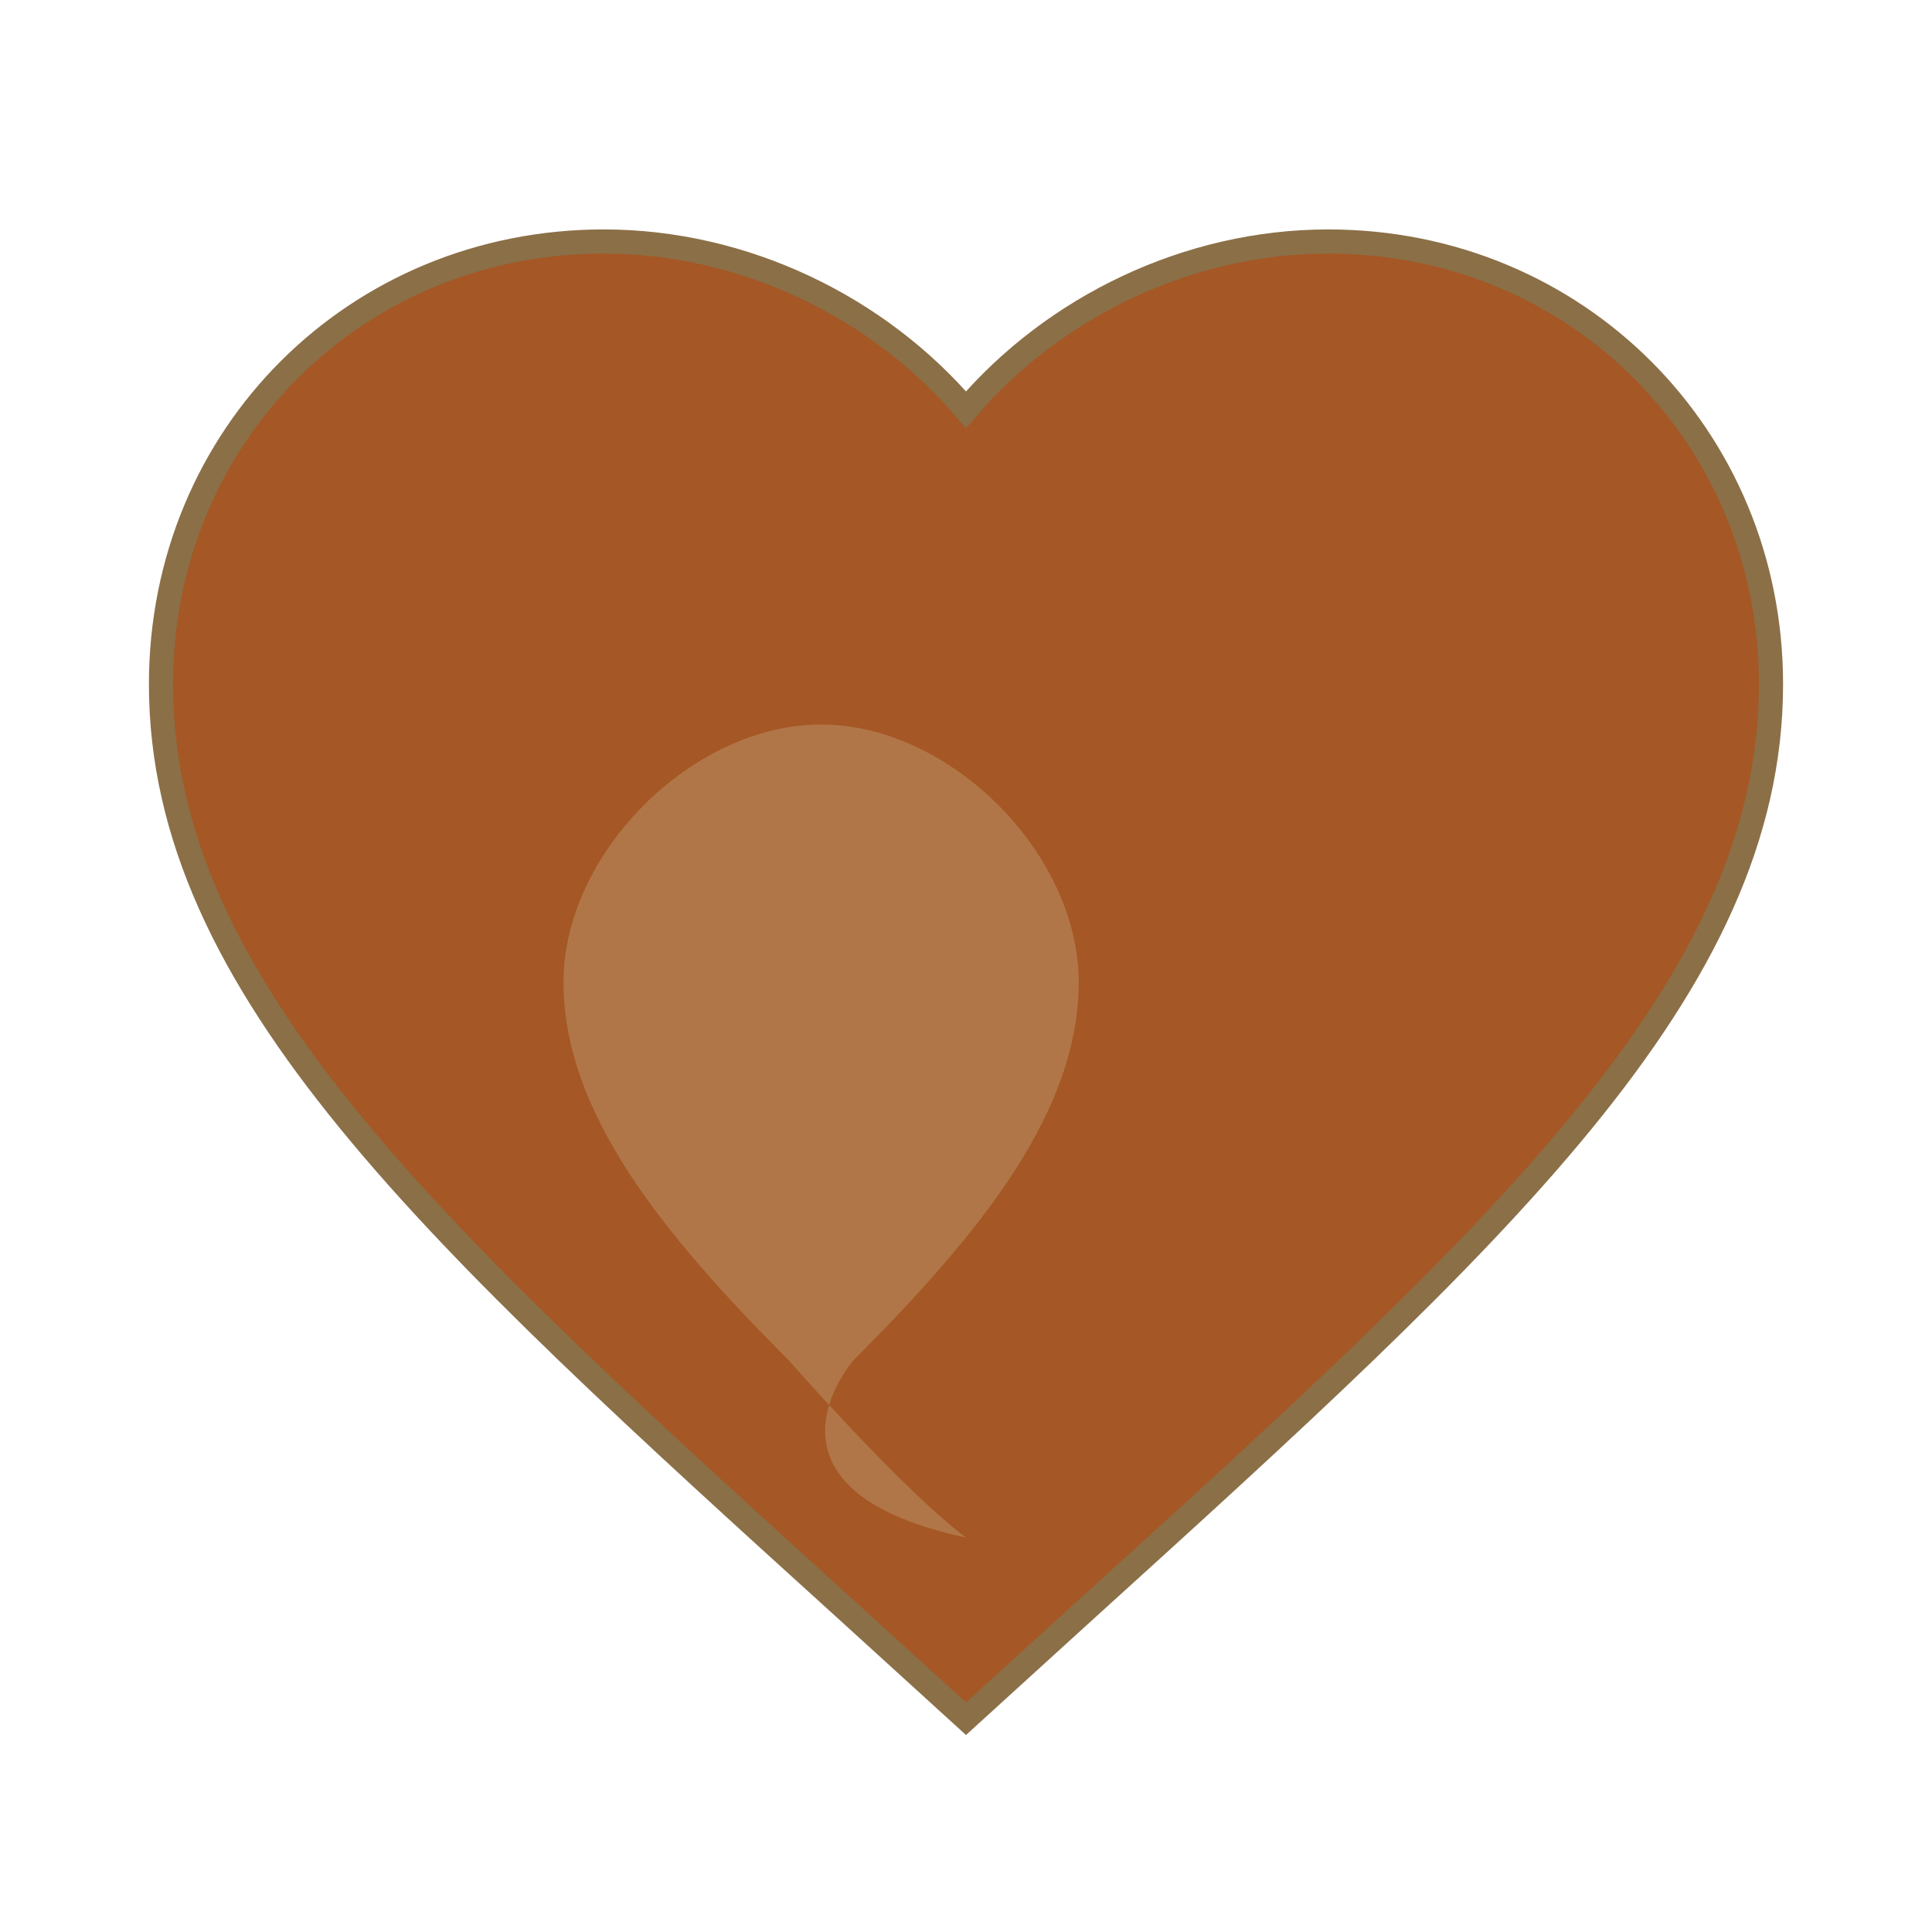
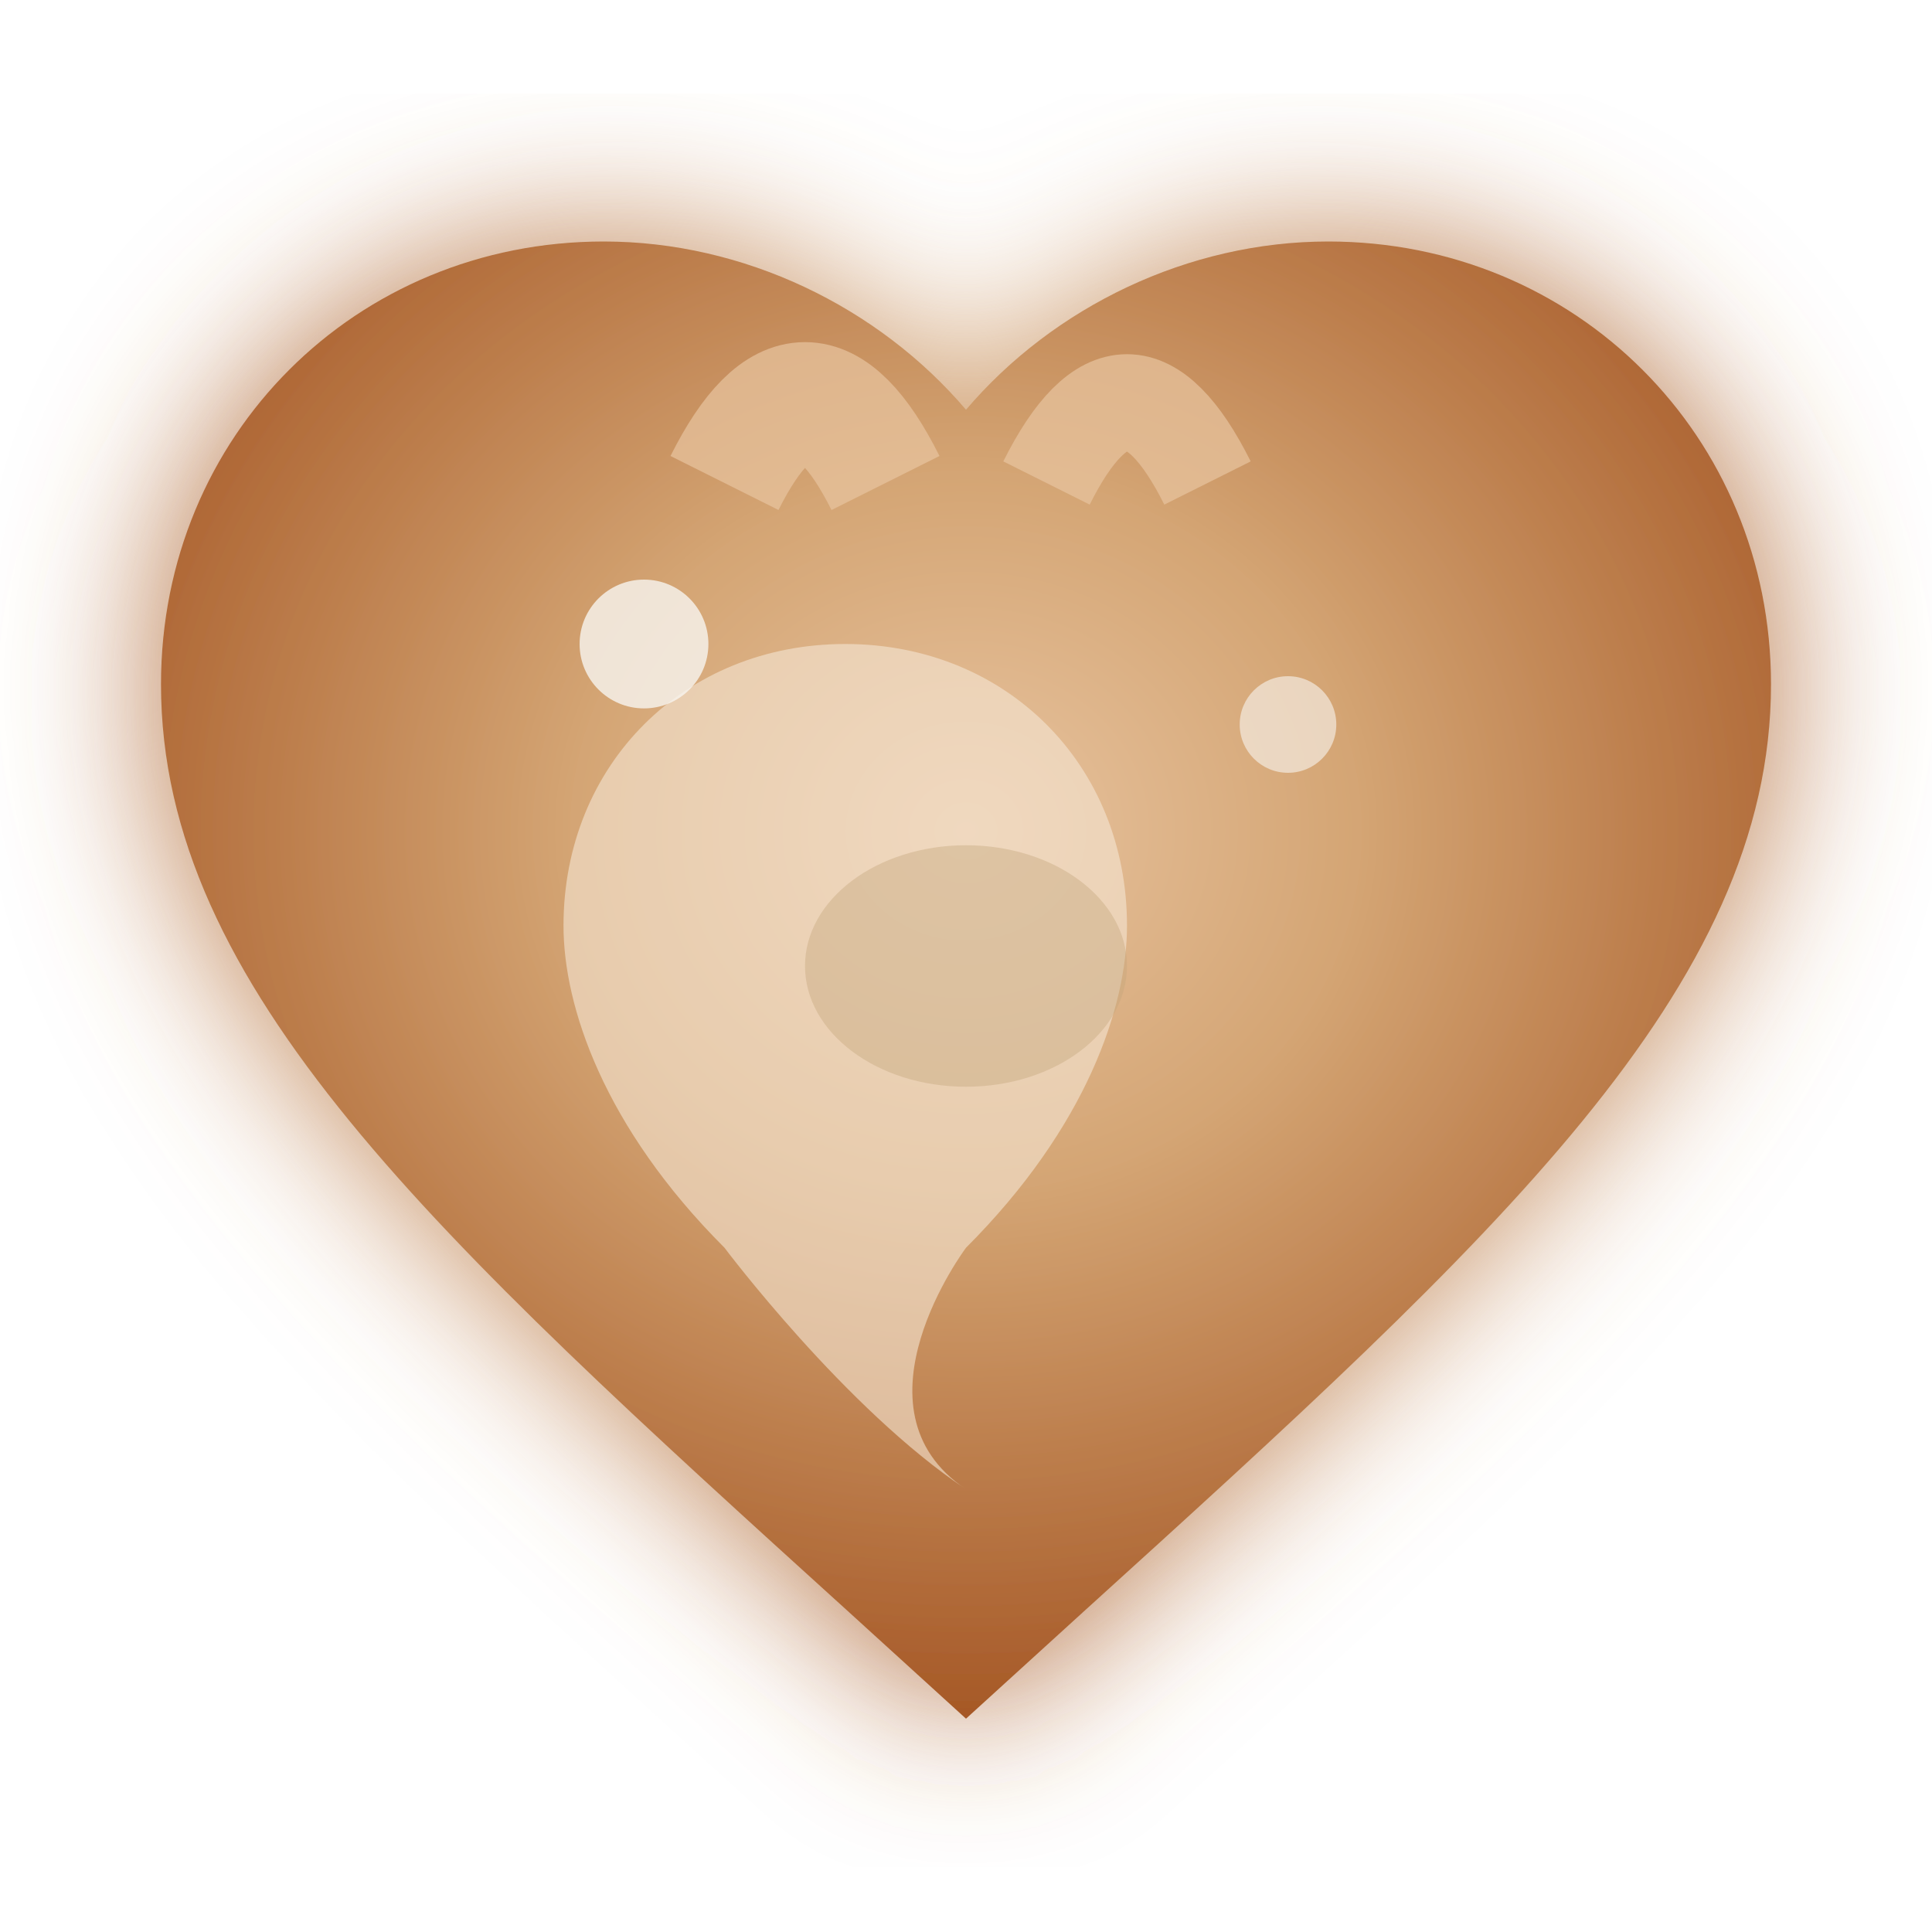
<svg xmlns="http://www.w3.org/2000/svg" width="24" height="24" viewBox="0 0 24 24" fill="none">
-   <path d="M12 21.35L10.55 20.03C5.4 15.36 2 12.27 2 8.5C2 5.41 4.42 3 7.5 3C9.24 3 10.91 3.81 12 5.09C13.09 3.81 14.76 3 16.5 3C19.58 3 22 5.42 22 8.5C22 12.27 18.6 15.36 13.45 20.03L12 21.35Z" fill="#A55725" stroke="#8B6F47" stroke-width="0.3" />
-   <path d="M12 19.1C11.2 18.5 9.8 16.9 9.8 16.9C8.2 15.3 7 13.8 7 12.2C7 10.6 8.6 9 10.2 9C11.8 9 13.4 10.6 13.4 12.2C13.4 13.8 12.2 15.3 10.6 16.9C10.6 16.9 9.2 18.5 12 19.1Z" fill="#C4A57B" opacity="0.4" />
+   <defs>
+     <radialGradient id="heartGradient" cx="50%" cy="40%" r="60%">
+       <stop offset="0%" style="stop-color:#E8C4A0" />
+       <stop offset="40%" style="stop-color:#D4A574" />
+       <stop offset="100%" style="stop-color:#A55725" />
+     </radialGradient>
+     <filter id="heartGlow">
+       <feGaussianBlur stdDeviation="1" result="coloredBlur" />
+       <feMerge>
+         <feMergeNode in="coloredBlur" />
+         <feMergeNode in="SourceGraphic" />
+       </feMerge>
+     </filter>
+   </defs>
+   <path d="M12 21.35L10.55 20.03C5.4 15.36 2 12.27 2 8.5C2 5.41 4.42 3 7.5 3C9.24 3 10.91 3.81 12 5.09C13.09 3.81 14.76 3 16.5 3C19.58 3 22 5.42 22 8.5C22 12.27 18.6 15.36 13.45 20.03L12 21.35Z" fill="url(#heartGradient)" filter="url(#heartGlow)" />
+   <path d="M12 18.5C10.5 17.5 9 15.5 9 15.5C7.5 14 7 12.5 7 11.5C7 9.5 8.5 8 10.5 8C12.5 8 14 9.5 14 11.5C14 12.5 13.5 14 12 15.5C12 15.5 10.5 17.5 12 18.5Z" fill="#F5E6D3" opacity="0.6" />
+   <g opacity="0.7">
+     <path d="M9 6 Q10 4 11 6" stroke="#E8C4A0" stroke-width="1.5" fill="none">
+       <animate attributeName="d" values="M9 6 Q10 4 11 6;M9 6 Q10 3 11 6" dur="2s" repeatCount="indefinite" />
+     </path>
+     <path d="M13 6 Q14 4 15 6" stroke="#E8C4A0" stroke-width="1.2" fill="none">
+       <animate attributeName="d" values="M13 6 Q14 4 15 6;M13 6 Q14 3 15 6" dur="2.2s" repeatCount="indefinite" />
+     </path>
+   </g>
+   <circle cx="8" cy="8" r="0.8" fill="#F8F5F0" opacity="0.8">
+     <animate attributeName="cy" values="8;6;8" dur="3s" repeatCount="indefinite" />
+   </circle>
+   <circle cx="16" cy="9" r="0.6" fill="#F8F5F0" opacity="0.6">
+     <animate attributeName="cy" values="9;7;9" dur="2.5s" repeatCount="indefinite" />
+   </circle>
+   <ellipse cx="12" cy="12" rx="2" ry="1.5" fill="#C4A57B" opacity="0.4" />
</svg>
